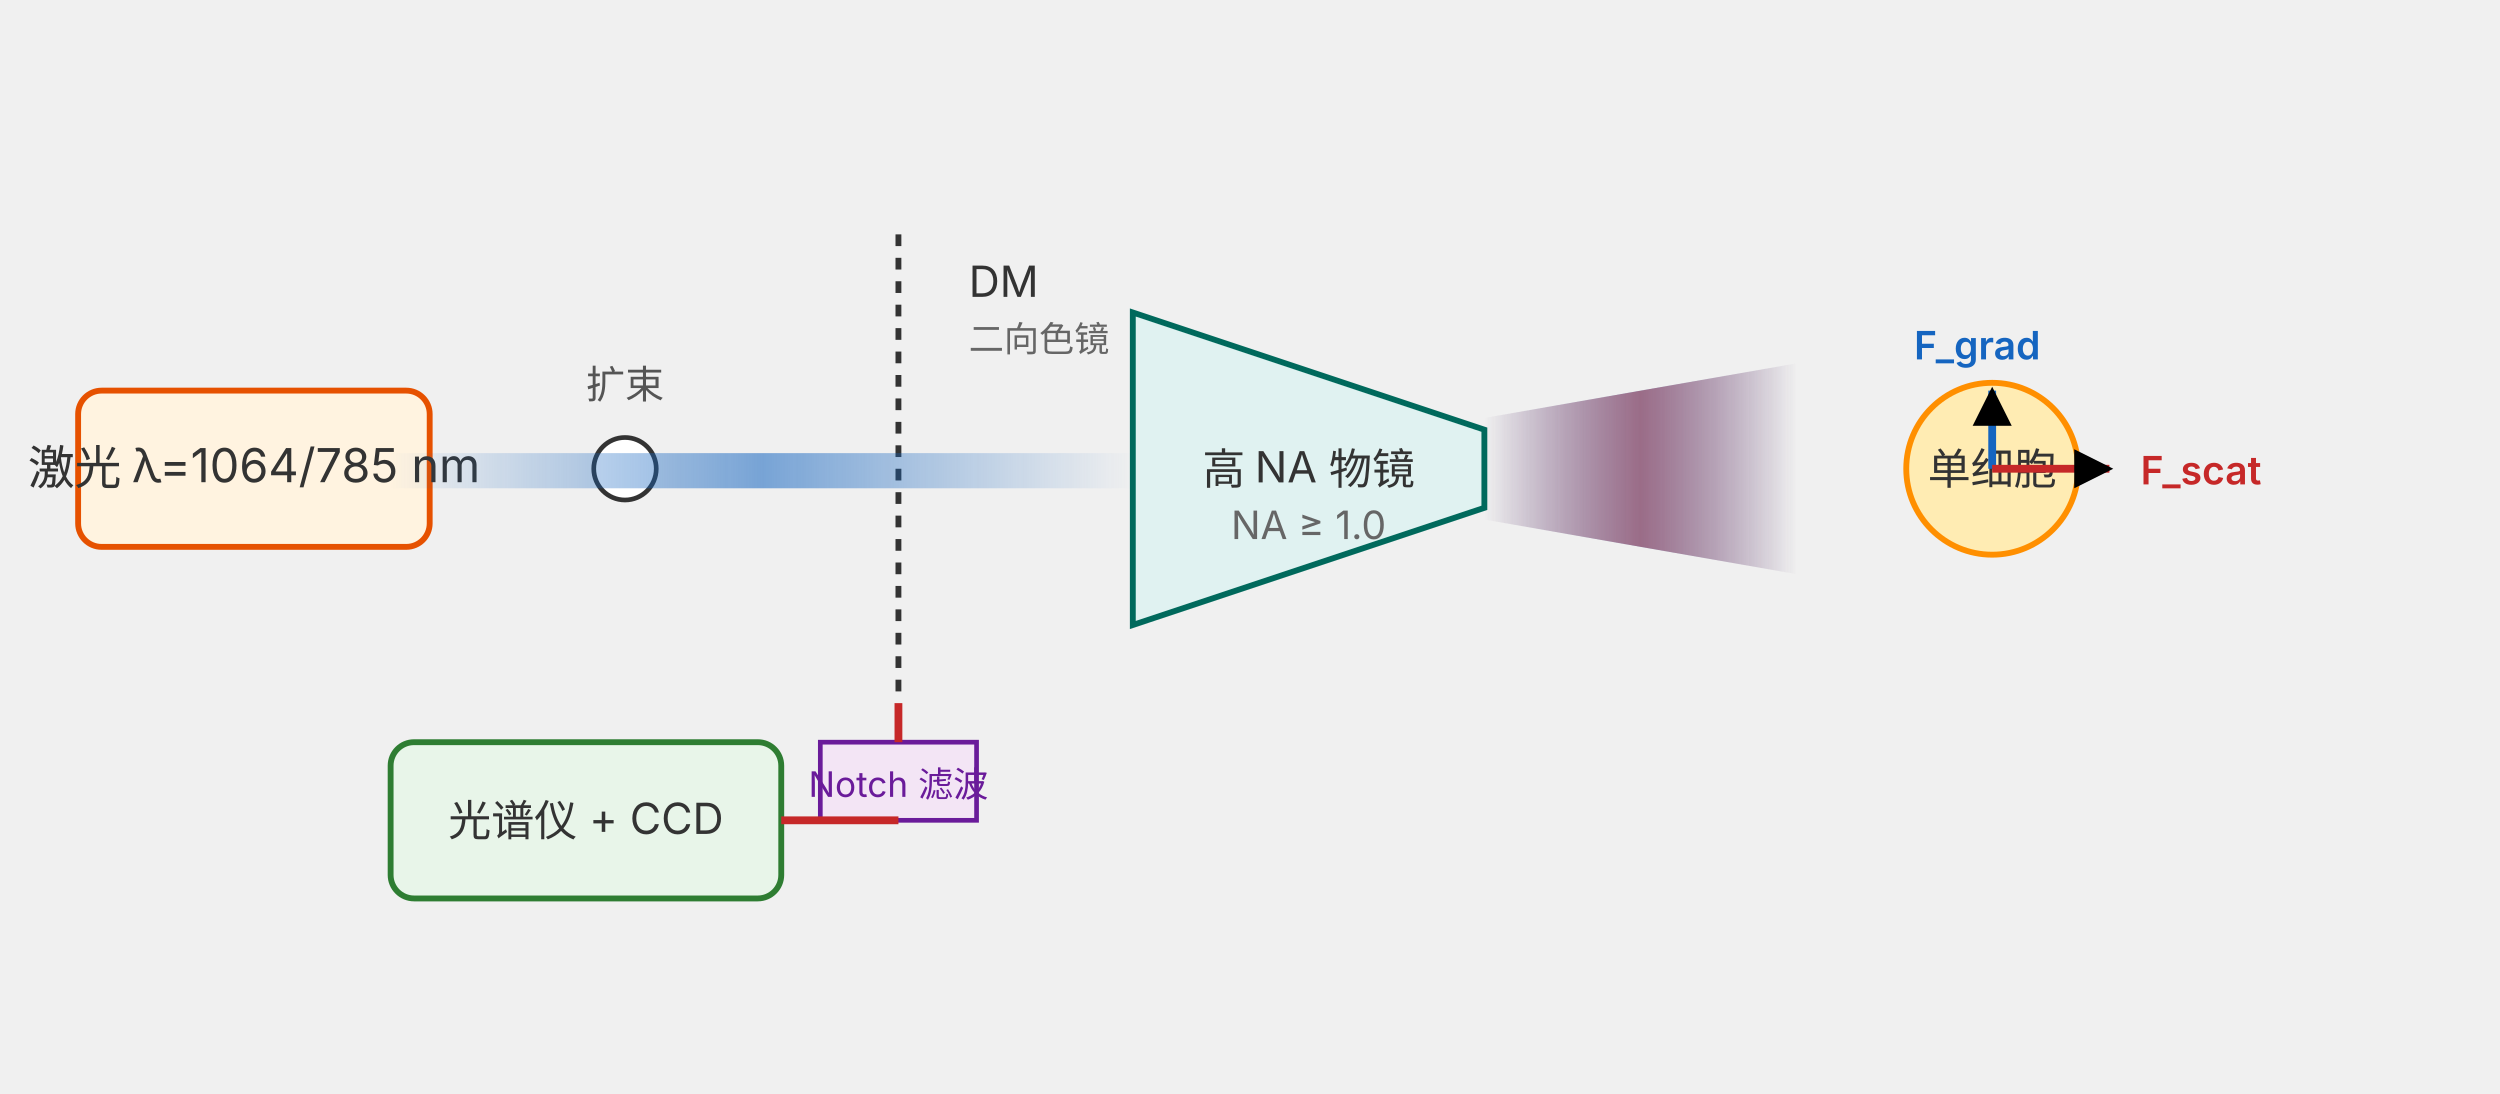
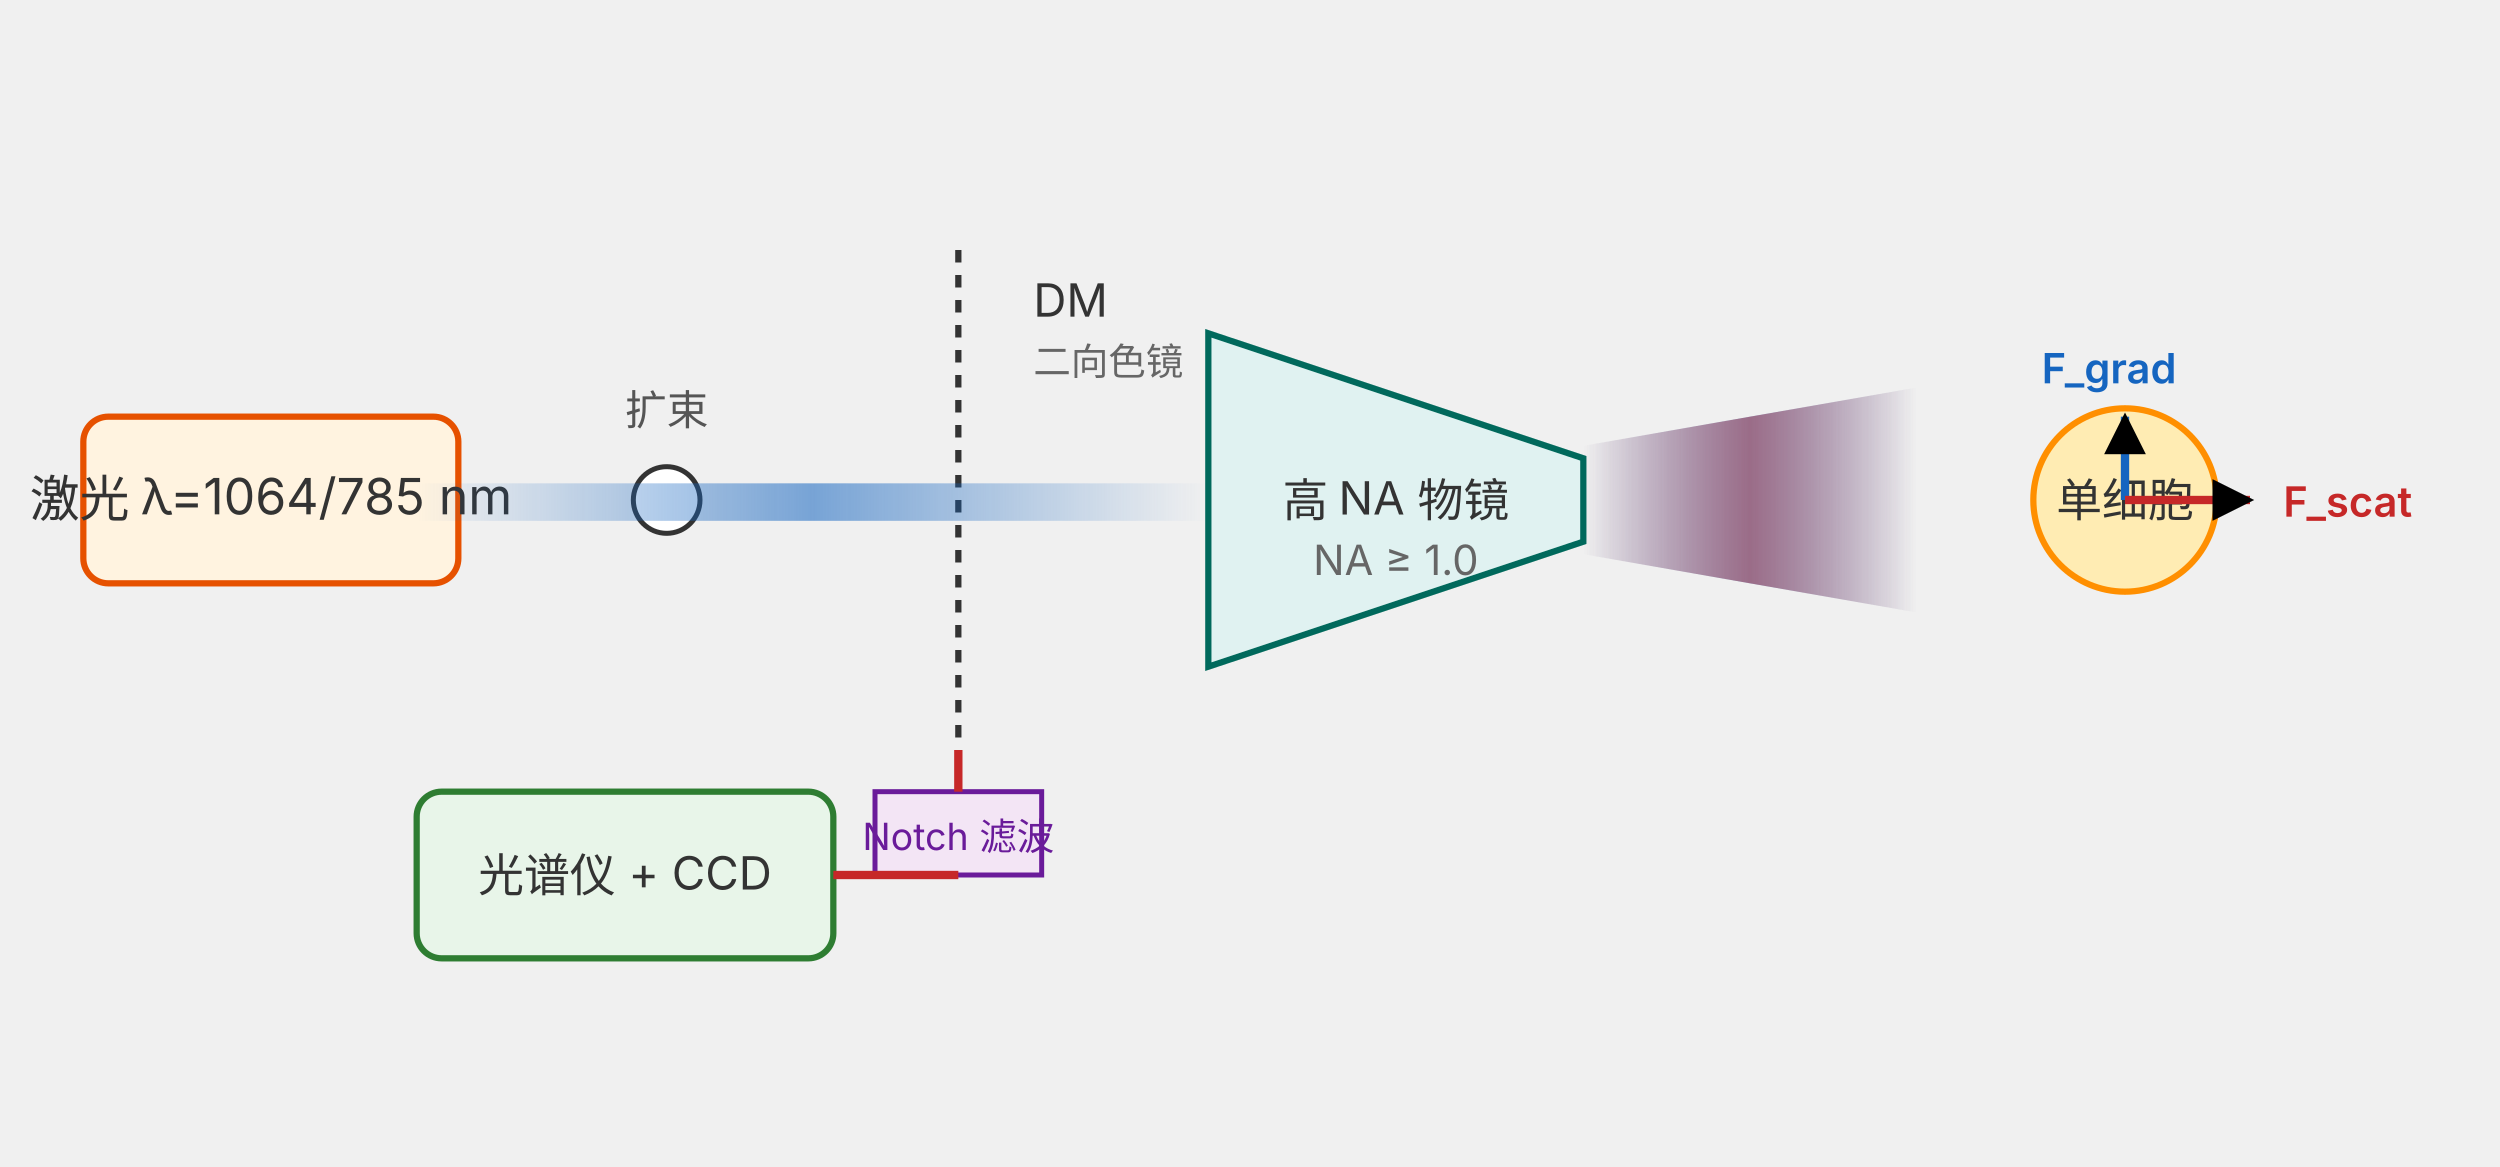
- <svg xmlns="http://www.w3.org/2000/svg" viewBox="0 0 640 280" font-family="system-ui, -apple-system, 'Segoe UI', 'PingFang SC', sans-serif">
+ <svg xmlns="http://www.w3.org/2000/svg" viewBox="0 0 600 280" font-family="system-ui, -apple-system, 'Segoe UI', 'PingFang SC', sans-serif">
  <defs>
    <linearGradient id="beam" x1="0" y1="0" x2="1" y2="0">
      <stop offset="0%" stop-color="#1565C0" stop-opacity="0" />
      <stop offset="50%" stop-color="#1565C0" stop-opacity="0.55" />
      <stop offset="100%" stop-color="#1565C0" stop-opacity="0" />
    </linearGradient>
    <linearGradient id="raman" x1="0" y1="0" x2="1" y2="0">
      <stop offset="0%" stop-color="#C62828" stop-opacity="0" />
      <stop offset="50%" stop-color="#C62828" stop-opacity="0.45" />
      <stop offset="100%" stop-color="#C62828" stop-opacity="0" />
    </linearGradient>
    <marker id="arr" viewBox="0 0 10 10" refX="9" refY="5" markerWidth="5" markerHeight="5" orient="auto">
      <path d="M 0 0 L 10 5 L 0 10 z" fill="currentColor" />
    </marker>
  </defs>
  <rect x="20" y="100" width="90" height="40" rx="6" fill="#FFF3E0" stroke="#E65100" stroke-width="1.5" />
  <text x="65" y="124" text-anchor="middle" font-size="12" fill="#333">激光 λ=1064/785 nm</text>
  <circle cx="160" cy="120" r="8" fill="#fff" stroke="#333" stroke-width="1.2" />
  <text x="160" y="102" text-anchor="middle" font-size="10" fill="#555">扩束</text>
  <line x1="230" y1="60" x2="230" y2="180" stroke="#333" stroke-width="1.5" stroke-dasharray="3 3" />
  <text x="248" y="76" font-size="11" fill="#333">DM</text>
  <text x="248" y="90" font-size="9" fill="#666">二向色镜</text>
  <polygon points="290,80 380,110 380,130 290,160" fill="#E0F2F1" stroke="#00695C" stroke-width="1.5" />
  <text x="335" y="124" text-anchor="middle" font-size="11" fill="#333">高 NA 物镜</text>
  <text x="335" y="138" text-anchor="middle" font-size="10" fill="#666">NA ≥ 1.0</text>
  <rect x="100" y="116" width="190" height="9" fill="url(#beam)" />
  <polygon points="380,107 460,93 460,147 380,133" fill="url(#beam)" />
  <circle cx="510" cy="120" r="22" fill="#FFECB3" stroke="#FF8F00" stroke-width="1.5" />
  <text x="510" y="124" text-anchor="middle" font-size="11" fill="#333">单细胞</text>
  <line x1="510" y1="120" x2="510" y2="100" stroke="#1565C0" stroke-width="2" marker-end="url(#arr)" />
  <text x="490" y="92" font-size="10" fill="#1565C0" font-weight="600">F_grad</text>
  <line x1="510" y1="120" x2="540" y2="120" stroke="#C62828" stroke-width="2" marker-end="url(#arr)" />
  <text x="548" y="124" font-size="10" fill="#C62828" font-weight="600">F_scat</text>
  <polygon points="460,93 380,107 380,133 460,147" fill="url(#raman)" />
  <rect x="210" y="190" width="40" height="20" fill="#F3E5F5" stroke="#6A1B9A" stroke-width="1.2" />
  <text x="230" y="204" text-anchor="middle" font-size="9" fill="#6A1B9A">Notch 滤波</text>
  <rect x="100" y="190" width="100" height="40" rx="6" fill="#E8F5E9" stroke="#2E7D32" stroke-width="1.5" />
  <text x="150" y="214" text-anchor="middle" font-size="11" fill="#333">光谱仪 + CCD</text>
  <line x1="230" y1="180" x2="230" y2="190" stroke="#C62828" stroke-width="2" />
  <line x1="230" y1="210" x2="200" y2="210" stroke="#C62828" stroke-width="2" />
</svg>
